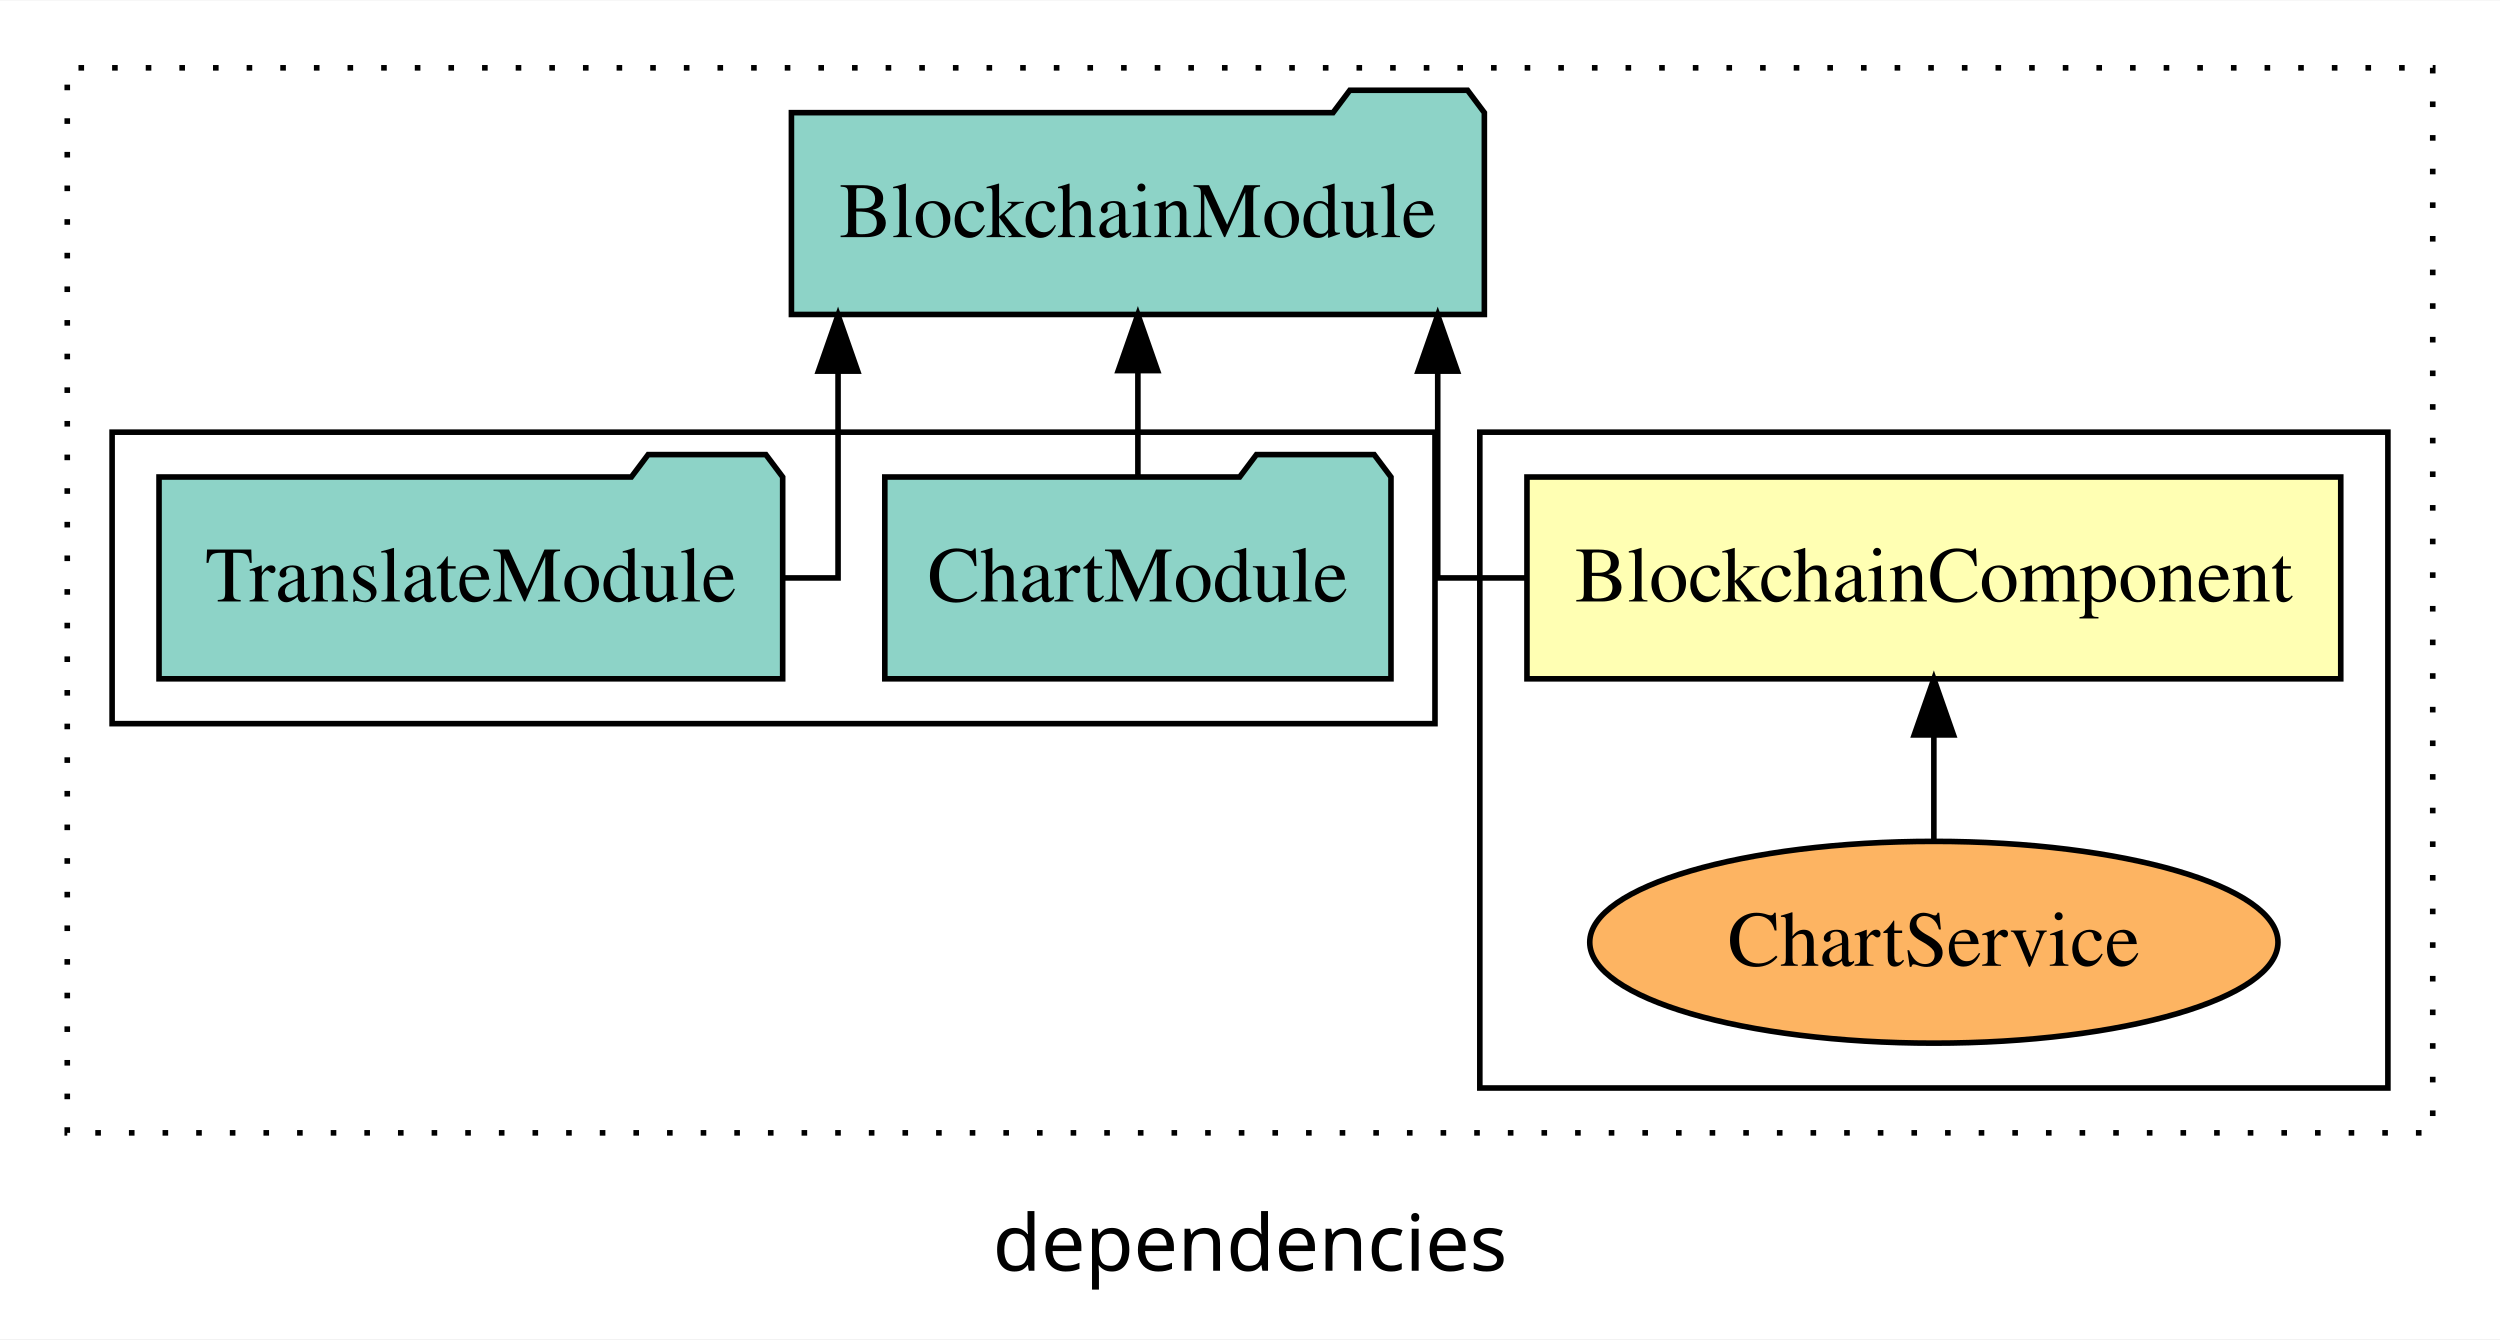
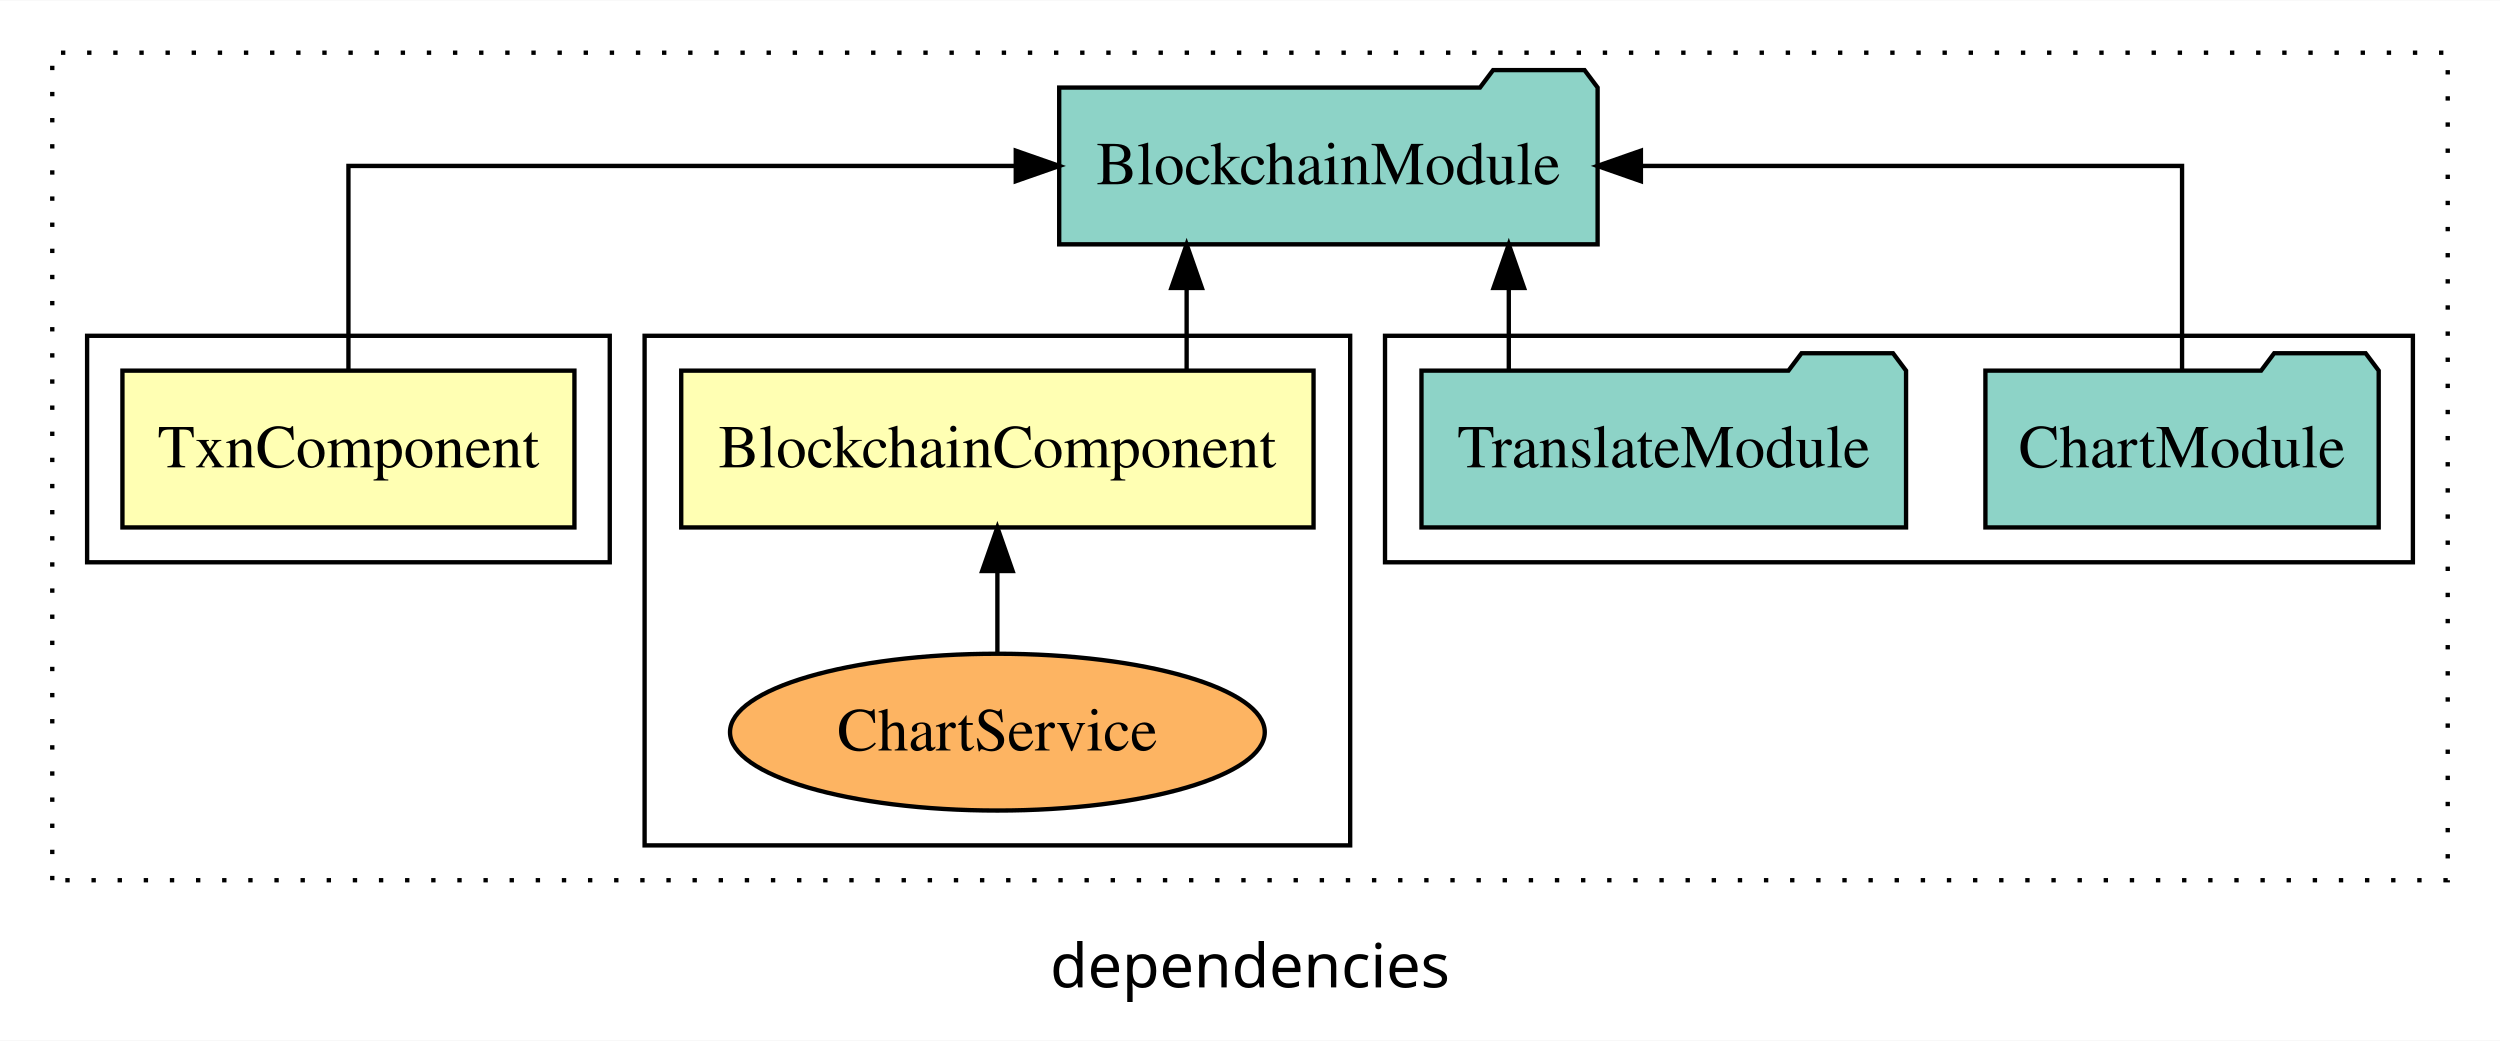
- <svg xmlns="http://www.w3.org/2000/svg" width="446pt" height="239pt" viewBox="0.00 0.00 446.00 238.80">
+ <svg xmlns="http://www.w3.org/2000/svg" width="574pt" height="239pt" viewBox="0.00 0.00 574.00 238.80">
  <g id="graph0" class="graph" transform="scale(1 1) rotate(0) translate(4 234.8)">
-     <polygon fill="white" stroke="transparent" points="-4,4 -4,-234.8 442,-234.8 442,4 -4,4" />
-     <text text-anchor="middle" x="219" y="-8.2" font-family="sans-serif" font-size="14.00">dependencies</text>
+     <polygon fill="white" stroke="transparent" points="-4,4 -4,-234.8 570,-234.8 570,4 -4,4" />
+     <text text-anchor="middle" x="283" y="-8.2" font-family="sans-serif" font-size="14.00">dependencies</text>
    <g id="clust1" class="cluster">
-       <polygon fill="none" stroke="black" stroke-dasharray="1,5" points="8,-32.8 8,-222.8 430,-222.8 430,-32.8 8,-32.8" />
+       <polygon fill="none" stroke="black" stroke-dasharray="1,5" points="8,-32.8 8,-222.8 558,-222.8 558,-32.8 8,-32.8" />
+     </g>
+     <g id="clust5" class="cluster">
+       <polygon fill="none" stroke="black" points="314,-105.8 314,-157.8 550,-157.8 550,-105.8 314,-105.8" />
    </g>
    <g id="clust3" class="cluster">
-       <polygon fill="none" stroke="black" points="260,-40.8 260,-157.8 422,-157.8 422,-40.8 260,-40.8" />
+       <polygon fill="none" stroke="black" points="144,-40.8 144,-157.8 306,-157.8 306,-40.8 144,-40.8" />
    </g>
-     <g id="clust4" class="cluster">
-       <polygon fill="none" stroke="black" points="16,-105.8 16,-157.8 252,-157.8 252,-105.8 16,-105.8" />
+     <g id="clust2" class="cluster">
+       <polygon fill="none" stroke="black" points="16,-105.8 16,-157.8 136,-157.8 136,-105.8 16,-105.8" />
    </g>
    <g id="node1" class="node">
-       <polygon fill="#ffffb3" stroke="black" points="413.59,-149.8 268.41,-149.8 268.41,-113.8 413.59,-113.8 413.59,-149.8" />
-       <text text-anchor="middle" x="341" y="-127.6" font-family="Times,serif" font-size="14.00">BlockchainComponent</text>
+       <polygon fill="#ffffb3" stroke="black" points="297.59,-149.8 152.41,-149.8 152.41,-113.8 297.59,-113.8 297.59,-149.8" />
+       <text text-anchor="middle" x="225" y="-127.6" font-family="Times,serif" font-size="14.00">BlockchainComponent</text>
+     </g>
+     <g id="node3" class="node">
+       <polygon fill="#8dd3c7" stroke="black" points="362.81,-214.8 359.81,-218.8 338.81,-218.8 335.81,-214.8 239.19,-214.8 239.19,-178.8 362.81,-178.8 362.81,-214.8" />
+       <text text-anchor="middle" x="301" y="-192.6" font-family="Times,serif" font-size="14.00">BlockchainModule</text>
+     </g>
+     <g id="edge1" class="edge">
+       <path fill="none" stroke="black" d="M268.45,-149.91C268.45,-149.91 268.45,-168.79 268.45,-168.79" />
+       <polygon fill="black" stroke="black" points="264.95,-168.79 268.45,-178.79 271.95,-168.79 264.95,-168.79" />
    </g>
    <g id="node2" class="node">
-       <polygon fill="#8dd3c7" stroke="black" points="260.81,-214.8 257.81,-218.8 236.81,-218.8 233.81,-214.8 137.19,-214.8 137.19,-178.8 260.81,-178.8 260.81,-214.8" />
-       <text text-anchor="middle" x="199" y="-192.6" font-family="Times,serif" font-size="14.00">BlockchainModule</text>
+       <polygon fill="#ffffb3" stroke="black" points="127.89,-149.8 24.11,-149.8 24.11,-113.8 127.89,-113.8 127.89,-149.8" />
+       <text text-anchor="middle" x="76" y="-127.6" font-family="Times,serif" font-size="14.00">TxnComponent</text>
    </g>
-     <g id="edge1" class="edge">
-       <path fill="none" stroke="black" d="M268.31,-131.8C258.92,-131.8 252.49,-131.8 252.49,-131.8 252.49,-131.8 252.49,-168.69 252.49,-168.69" />
-       <polygon fill="black" stroke="black" points="248.99,-168.69 252.49,-178.69 255.99,-168.69 248.99,-168.69" />
+     <g id="edge3" class="edge">
+       <path fill="none" stroke="black" d="M76,-149.91C76,-169.14 76,-196.8 76,-196.8 76,-196.8 229.22,-196.8 229.22,-196.8" />
+       <polygon fill="black" stroke="black" points="229.22,-200.3 239.22,-196.8 229.22,-193.3 229.22,-200.3" />
    </g>
-     <g id="node3" class="node">
-       <ellipse fill="#fdb462" stroke="black" cx="341" cy="-66.8" rx="61.39" ry="18" />
-       <text text-anchor="middle" x="341" y="-62.6" font-family="Times,serif" font-size="14.00">ChartService</text>
+     <g id="node4" class="node">
+       <ellipse fill="#fdb462" stroke="black" cx="225" cy="-66.8" rx="61.39" ry="18" />
+       <text text-anchor="middle" x="225" y="-62.6" font-family="Times,serif" font-size="14.00">ChartService</text>
    </g>
    <g id="edge2" class="edge">
-       <path fill="none" stroke="black" d="M341,-84.91C341,-84.91 341,-103.79 341,-103.79" />
-       <polygon fill="black" stroke="black" points="337.5,-103.79 341,-113.79 344.5,-103.79 337.5,-103.79" />
-     </g>
-     <g id="node4" class="node">
-       <polygon fill="#8dd3c7" stroke="black" points="244.15,-149.8 241.15,-153.8 220.15,-153.8 217.15,-149.8 153.85,-149.8 153.85,-113.8 244.15,-113.8 244.15,-149.8" />
-       <text text-anchor="middle" x="199" y="-127.6" font-family="Times,serif" font-size="14.00">ChartModule</text>
-     </g>
-     <g id="edge3" class="edge">
-       <path fill="none" stroke="black" d="M199,-149.91C199,-149.91 199,-168.79 199,-168.79" />
-       <polygon fill="black" stroke="black" points="195.5,-168.79 199,-178.79 202.5,-168.79 195.5,-168.79" />
+       <path fill="none" stroke="black" d="M225,-84.91C225,-84.91 225,-103.79 225,-103.79" />
+       <polygon fill="black" stroke="black" points="221.5,-103.79 225,-113.79 228.5,-103.79 221.5,-103.79" />
    </g>
    <g id="node5" class="node">
-       <polygon fill="#8dd3c7" stroke="black" points="135.63,-149.8 132.63,-153.8 111.63,-153.8 108.63,-149.8 24.37,-149.8 24.37,-113.8 135.63,-113.8 135.63,-149.8" />
-       <text text-anchor="middle" x="80" y="-127.6" font-family="Times,serif" font-size="14.00">TranslateModule</text>
+       <polygon fill="#8dd3c7" stroke="black" points="542.15,-149.8 539.15,-153.8 518.15,-153.8 515.15,-149.8 451.85,-149.8 451.85,-113.8 542.15,-113.8 542.15,-149.8" />
+       <text text-anchor="middle" x="497" y="-127.6" font-family="Times,serif" font-size="14.00">ChartModule</text>
    </g>
    <g id="edge4" class="edge">
-       <path fill="none" stroke="black" d="M135.84,-131.8C141.67,-131.8 145.51,-131.8 145.51,-131.8 145.51,-131.8 145.51,-168.69 145.51,-168.69" />
-       <polygon fill="black" stroke="black" points="142.01,-168.69 145.51,-178.69 149.01,-168.69 142.01,-168.69" />
+       <path fill="none" stroke="black" d="M497,-149.91C497,-169.14 497,-196.8 497,-196.8 497,-196.8 372.75,-196.8 372.75,-196.8" />
+       <polygon fill="black" stroke="black" points="372.75,-193.3 362.75,-196.8 372.75,-200.3 372.75,-193.3" />
+     </g>
+     <g id="node6" class="node">
+       <polygon fill="#8dd3c7" stroke="black" points="433.63,-149.8 430.63,-153.8 409.63,-153.8 406.63,-149.8 322.37,-149.8 322.37,-113.8 433.63,-113.8 433.63,-149.8" />
+       <text text-anchor="middle" x="378" y="-127.6" font-family="Times,serif" font-size="14.00">TranslateModule</text>
+     </g>
+     <g id="edge5" class="edge">
+       <path fill="none" stroke="black" d="M342.42,-149.91C342.42,-149.91 342.42,-168.79 342.42,-168.79" />
+       <polygon fill="black" stroke="black" points="338.92,-168.79 342.42,-178.79 345.92,-168.79 338.92,-168.79" />
    </g>
  </g>
</svg>
